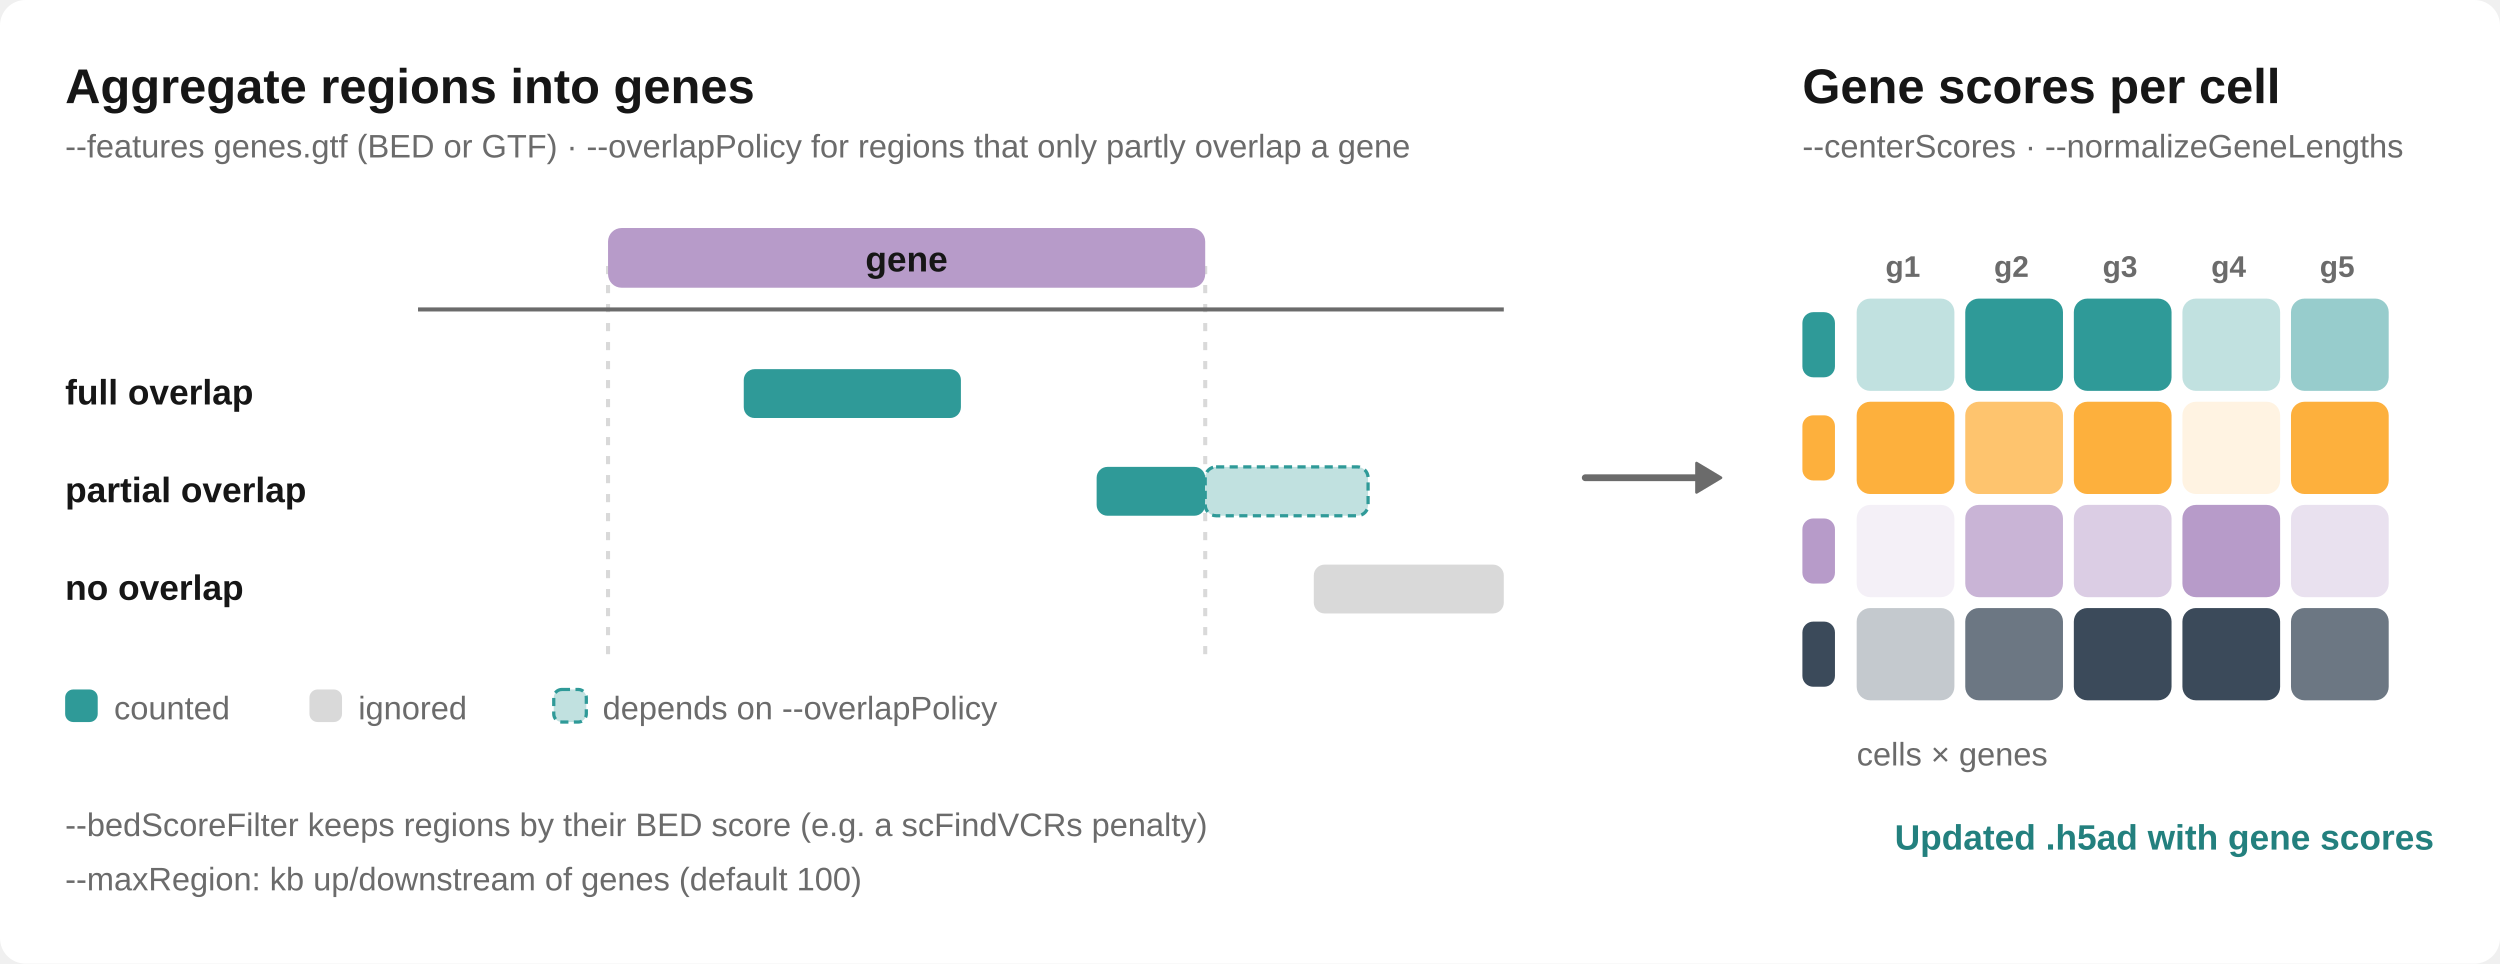
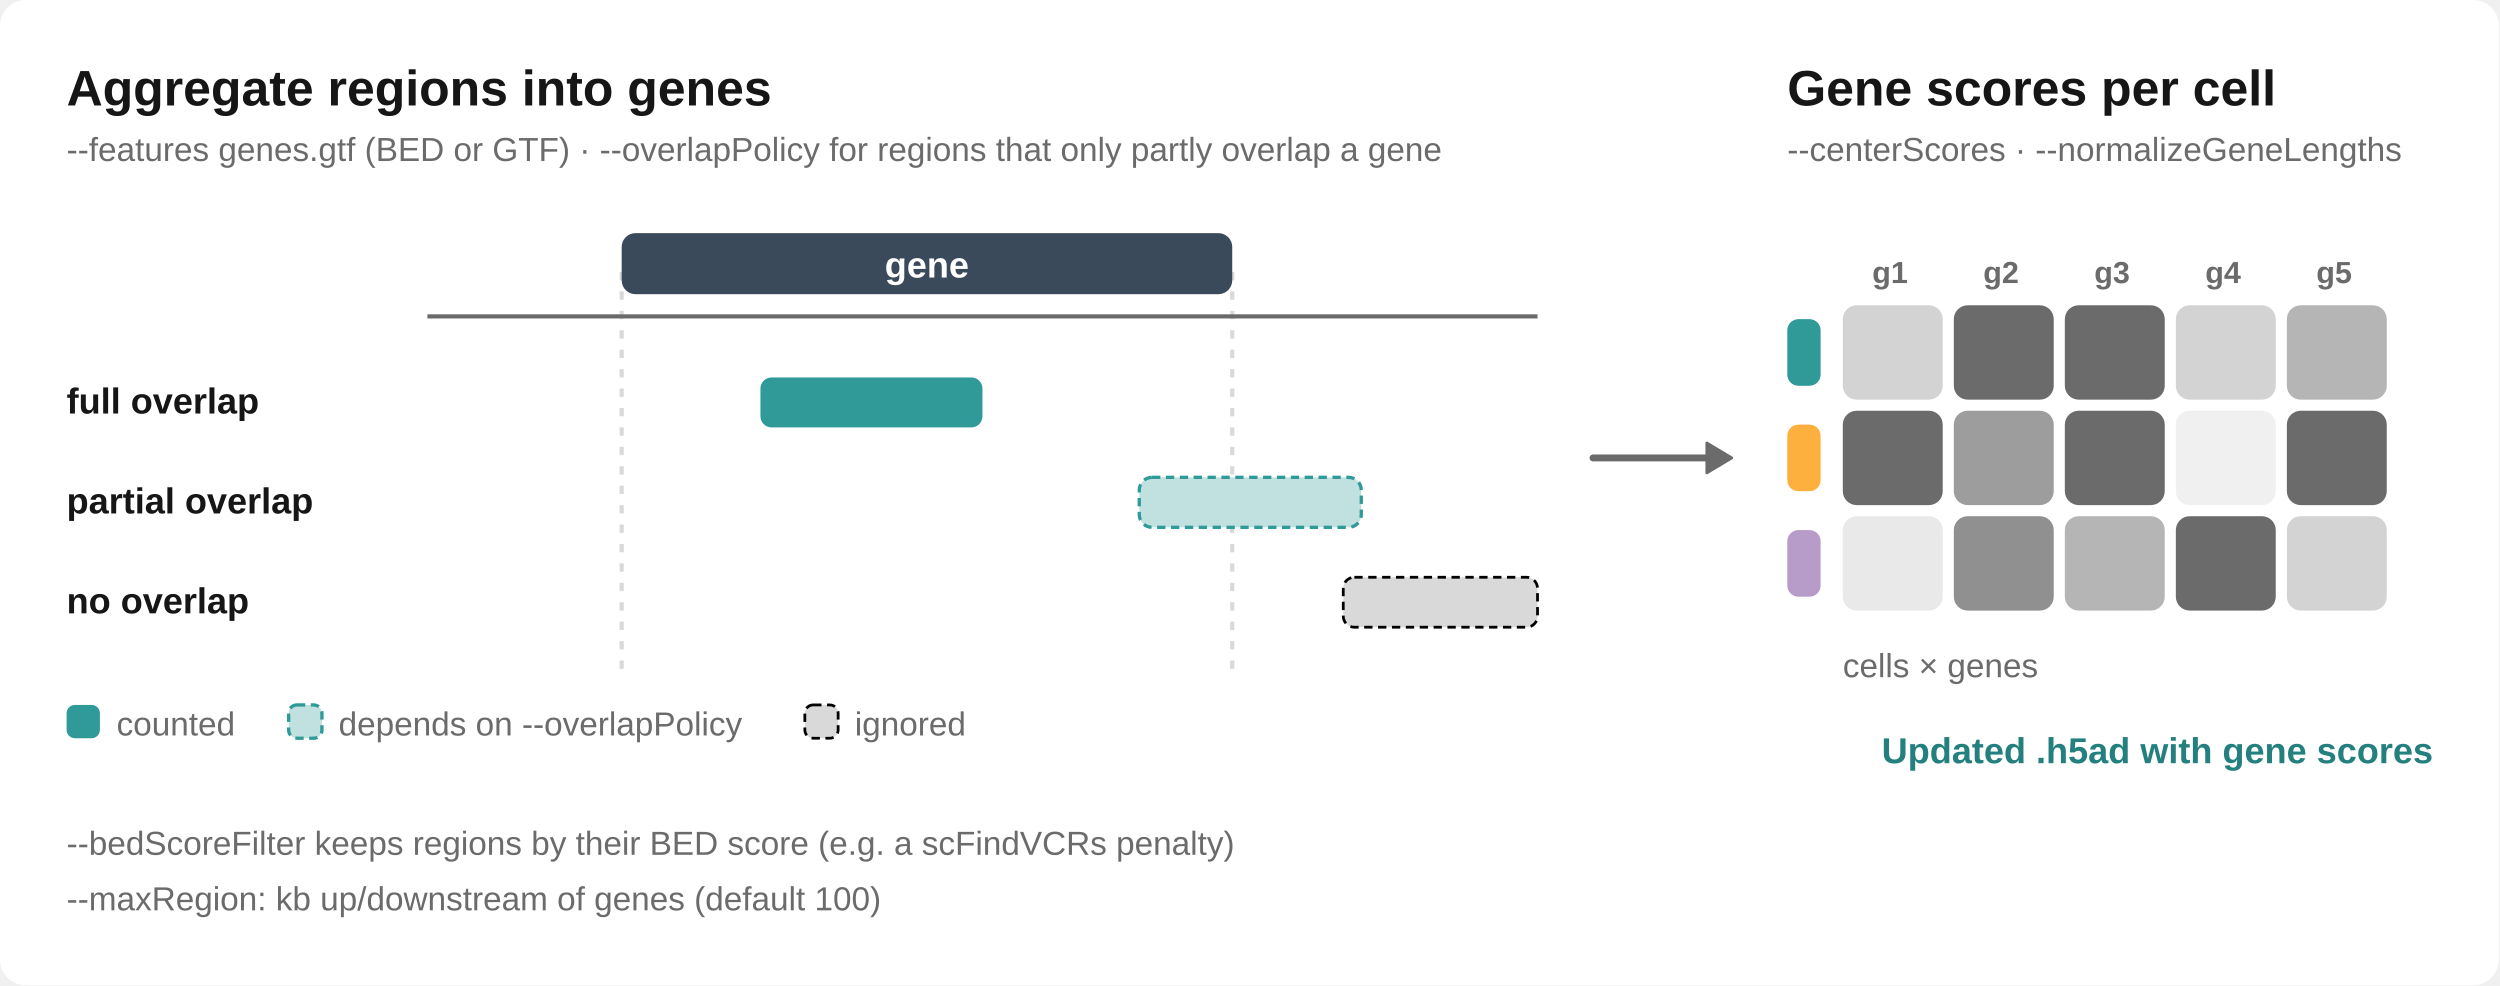
- <svg xmlns="http://www.w3.org/2000/svg" id="Layer_1" version="1.1" viewBox="0 0 921 355">
+ <svg xmlns="http://www.w3.org/2000/svg" id="Layer_1" version="1.1" viewBox="0 0 900.8 355">
  <defs>
    <style>
      .st0, .st1, .st2, .st3 {
        fill: none;
      }

      .st4 {
-         fill: #e9e1ef;
-       }
- 
-       .st5 {
-         fill: #dbcde4;
-       }
- 
-       .st6, .st7 {
-         fill: #161616;
-       }
- 
-       .st6, .st7, .st8, .st9, .st10 {
+         fill: #909090;
+       }
+ 
+       .st5, .st6, .st7, .st8, .st9, .st10, .st11 {
        isolation: isolate;
      }

-       .st6, .st7, .st9, .st10 {
+       .st5, .st6, .st7, .st10, .st11 {
        font-family: Arial-BoldMT, Arial;
        font-weight: 700;
      }

-       .st6, .st10 {
+       .st5, .st6, .st11 {
        font-size: 13px;
+       }
+ 
+       .st5, .st7 {
+         fill: #161616;
+       }
+ 
+       .st6, .st12 {
+         fill: #fff;
      }

      .st7 {
        font-size: 18px;
      }

-       .st11 {
+       .st13 {
+         fill: #b5b5b5;
+       }
+ 
+       .st14 {
+         stroke-miterlimit: 10;
+       }
+ 
+       .st14, .st15, .st16 {
+         stroke-dasharray: 3 2;
+       }
+ 
+       .st14, .st16 {
        fill: #d9d9d9;
-       }
- 
-       .st12 {
+         stroke: #000;
+       }
+ 
+       .st15 {
+         fill: #c1e1e0;
        stroke: #2f9a98;
-         stroke-dasharray: 3 2;
        stroke-width: 1.2px;
-       }
- 
-       .st12, .st13 {
-         fill: #c1e1e0;
      }

      .st8 {
        font-family: ArialMT, Arial;
        font-size: 12px;
      }

-       .st8, .st14, .st9 {
+       .st8, .st17, .st18, .st10 {
        fill: #6b6b6b;
      }

-       .st15 {
-         fill: #c4c9ce;
-       }
- 
-       .st1, .st14, .st3 {
+       .st1, .st17, .st3 {
        stroke: #6b6b6b;
      }

      .st1, .st2 {
        stroke-width: 1.5px;
      }

-       .st14 {
+       .st17 {
        stroke-linejoin: round;
      }

-       .st14, .st3 {
+       .st17, .st3 {
        stroke-linecap: round;
      }

-       .st16 {
+       .st19 {
        fill: #2f9a98;
      }

-       .st17 {
-         fill: #97cccc;
+       .st20 {
+         fill: #9d9d9d;
      }

      .st2 {
        stroke: #d9d9d9;
        stroke-dasharray: 3 4;
      }

-       .st18 {
-         fill: #f4f0f7;
-       }
- 
-       .st19 {
+       .st21 {
        fill: #fdb03d;
      }

-       .st20 {
-         fill: #c9b4d6;
-       }
- 
-       .st21 {
-         fill: #fff;
-       }
- 
      .st22 {
+         fill: #f0f0f0;
+       }
+ 
+       .st23 {
        fill: #3b4a5a;
      }

-       .st23 {
-         fill: #6c7783;
-       }
- 
-       .st9 {
+       .st24 {
+         fill: #e9e9e9;
+       }
+ 
+       .st10 {
        font-size: 11px;
      }

      .st3 {
        stroke-width: 2.5px;
      }

-       .st24 {
-         fill: #fff3e2;
+       .st11 {
+         fill: #23807e;
      }

      .st25 {
-         fill: #fec46e;
-       }
- 
-       .st10 {
-         fill: #23807e;
+         fill: #b79bc9;
      }

      .st26 {
-         fill: #b79bc9;
+         fill: #d3d3d3;
      }
    </style>
  </defs>
-   <rect class="st21" x="0" y="0" width="921" height="355" rx="9.4" ry="9.4" />
-   <g transform="translate(4 -14)">
-     <text class="st7" transform="translate(20 52)">
-       <tspan x="0" y="0">Aggregate regions into genes</tspan>
-     </text>
-     <text class="st8" transform="translate(20 72)">
-       <tspan x="0" y="0">--features genes.gtf (BED or GTF) · --overlapPolicy for regions that only partly overlap a gene</tspan>
-     </text>
-     <line class="st2" x1="220" y1="112" x2="220" y2="258" />
-     <line class="st2" x1="440" y1="112" x2="440" y2="258" />
-     <rect class="st26" x="220" y="98" width="220" height="22" rx="5" ry="5" />
-     <text class="st6" transform="translate(314.8 114)">
-       <tspan x="0" y="0">gene</tspan>
-     </text>
-     <path class="st0" d="M440,98l10,11-10,11" />
-     <line class="st1" x1="150" y1="128" x2="550" y2="128" />
-     <text class="st6" transform="translate(20 163)">
-       <tspan x="0" y="0">full overlap</tspan>
-     </text>
-     <rect class="st16" x="270" y="150" width="80" height="18" rx="4" ry="4" />
-     <text class="st6" transform="translate(20 199)">
-       <tspan x="0" y="0">partial overlap</tspan>
-     </text>
-     <rect class="st16" x="400" y="186" width="40" height="18" rx="4" ry="4" />
-     <rect class="st12" x="440" y="186" width="60" height="18" rx="4" ry="4" />
-     <text class="st6" transform="translate(20 235)">
-       <tspan x="0" y="0">no overlap</tspan>
-     </text>
-     <rect class="st11" x="480" y="222" width="70" height="18" rx="4" ry="4" />
-     <rect class="st16" x="20" y="268" width="12" height="12" rx="3" ry="3" />
-     <text class="st8" transform="translate(38 279)">
-       <tspan x="0" y="0">counted</tspan>
-     </text>
-     <rect class="st11" x="110" y="268" width="12" height="12" rx="3" ry="3" />
-     <text class="st8" transform="translate(128 279)">
-       <tspan x="0" y="0">ignored</tspan>
-     </text>
-     <rect class="st12" x="200" y="268" width="12" height="12" rx="3" ry="3" />
-     <text class="st8" transform="translate(218 279)">
-       <tspan x="0" y="0">depends on --overlapPolicy</tspan>
-     </text>
-     <line class="st3" x1="580" y1="190" x2="621" y2="190" />
-     <path class="st14" d="M630,190l-9,5.4v-10.8l9,5.4Z" />
-     <text class="st7" transform="translate(660 52)">
-       <tspan x="0" y="0">Gene scores per cell</tspan>
-     </text>
-     <text class="st8" transform="translate(660 72)">
-       <tspan x="0" y="0">--centerScores · --normalizeGeneLengths</tspan>
-     </text>
-     <text class="st9" transform="translate(690.6 116)">
-       <tspan x="0" y="0">g1</tspan>
-     </text>
-     <text class="st9" transform="translate(730.6 116)">
-       <tspan x="0" y="0">g2</tspan>
-     </text>
-     <text class="st9" transform="translate(770.6 116)">
-       <tspan x="0" y="0">g3</tspan>
-     </text>
-     <text class="st9" transform="translate(810.6 116)">
-       <tspan x="0" y="0">g4</tspan>
-     </text>
-     <text class="st9" transform="translate(850.6 116)">
-       <tspan x="0" y="0">g5</tspan>
-     </text>
-     <rect class="st16" x="660" y="129" width="12" height="24" rx="4" ry="4" />
-     <rect class="st13" x="680" y="124" width="36" height="34" rx="5" ry="5" />
-     <rect class="st16" x="720" y="124" width="36" height="34" rx="5" ry="5" />
-     <rect class="st16" x="760" y="124" width="36" height="34" rx="5" ry="5" />
-     <rect class="st13" x="800" y="124" width="36" height="34" rx="5" ry="5" />
-     <rect class="st17" x="840" y="124" width="36" height="34" rx="5" ry="5" />
-     <rect class="st19" x="660" y="167" width="12" height="24" rx="4" ry="4" />
-     <rect class="st19" x="680" y="162" width="36" height="34" rx="5" ry="5" />
-     <rect class="st25" x="720" y="162" width="36" height="34" rx="5" ry="5" />
-     <rect class="st19" x="760" y="162" width="36" height="34" rx="5" ry="5" />
-     <rect class="st24" x="800" y="162" width="36" height="34" rx="5" ry="5" />
-     <rect class="st19" x="840" y="162" width="36" height="34" rx="5" ry="5" />
-     <rect class="st26" x="660" y="205" width="12" height="24" rx="4" ry="4" />
-     <rect class="st18" x="680" y="200" width="36" height="34" rx="5" ry="5" />
-     <rect class="st20" x="720" y="200" width="36" height="34" rx="5" ry="5" />
-     <rect class="st5" x="760" y="200" width="36" height="34" rx="5" ry="5" />
-     <rect class="st26" x="800" y="200" width="36" height="34" rx="5" ry="5" />
-     <rect class="st4" x="840" y="200" width="36" height="34" rx="5" ry="5" />
-     <rect class="st22" x="660" y="243" width="12" height="24" rx="4" ry="4" />
-     <rect class="st15" x="680" y="238" width="36" height="34" rx="5" ry="5" />
-     <rect class="st23" x="720" y="238" width="36" height="34" rx="5" ry="5" />
-     <rect class="st22" x="760" y="238" width="36" height="34" rx="5" ry="5" />
-     <rect class="st22" x="800" y="238" width="36" height="34" rx="5" ry="5" />
-     <rect class="st23" x="840" y="238" width="36" height="34" rx="5" ry="5" />
-     <text class="st8" transform="translate(680 296)">
-       <tspan x="0" y="0">cells × genes</tspan>
-     </text>
-     <text class="st10" transform="translate(694 327)">
-       <tspan x="0" y="0">Updated .h5ad with gene scores</tspan>
-     </text>
-     <text class="st8" transform="translate(20 322)">
-       <tspan x="0" y="0">--bedScoreFilter keeps regions by their BED score (e.g. a scFindVCRs penalty)</tspan>
-     </text>
-     <text class="st8" transform="translate(20 342)">
-       <tspan x="0" y="0">--maxRegion: kb up/downstream of genes (default 100)</tspan>
-     </text>
+   <rect class="st12" width="900.4" height="355" rx="9.3" ry="9.3" />
+   <g>
+     <g class="st9">
+       <g class="st9">
+         <text class="st7" transform="translate(24 38)">
+           <tspan x="0" y="0">Aggregate regions into genes</tspan>
+         </text>
+       </g>
+     </g>
+     <g class="st9">
+       <g class="st9">
+         <text class="st8" transform="translate(24 58)">
+           <tspan x="0" y="0">--features genes.gtf (BED or GTF) · --overlapPolicy for regions that only partly overlap a gene</tspan>
+         </text>
+       </g>
+     </g>
+     <line class="st2" x1="224" y1="98" x2="224" y2="244" />
+     <line class="st2" x1="444" y1="98" x2="444" y2="244" />
+     <rect class="st23" x="224" y="84" width="220" height="22" rx="5" ry="5" />
+     <g class="st9">
+       <g class="st9">
+         <text class="st6" transform="translate(318.8 100)">
+           <tspan x="0" y="0">gene</tspan>
+         </text>
+       </g>
+     </g>
+     <path class="st0" d="M444,84l10,11-10,11" />
+     <line class="st1" x1="154" y1="114" x2="554" y2="114" />
+     <g class="st9">
+       <g class="st9">
+         <text class="st5" transform="translate(24 149)">
+           <tspan x="0" y="0">full overlap</tspan>
+         </text>
+       </g>
+     </g>
+     <rect class="st19" x="274" y="136" width="80" height="18" rx="4" ry="4" />
+     <g class="st9">
+       <g class="st9">
+         <text class="st5" transform="translate(24 185)">
+           <tspan x="0" y="0">partial overlap</tspan>
+         </text>
+       </g>
+     </g>
+     <rect class="st15" x="410.5" y="172" width="80" height="18" rx="4.6" ry="4.6" />
+     <g class="st9">
+       <g class="st9">
+         <text class="st5" transform="translate(24 221)">
+           <tspan x="0" y="0">no overlap</tspan>
+         </text>
+       </g>
+     </g>
+     <rect class="st14" x="484" y="208" width="70" height="18" rx="4" ry="4" />
+     <rect class="st19" x="24" y="254" width="12" height="12" rx="3" ry="3" />
+     <g class="st9">
+       <g class="st9">
+         <text class="st8" transform="translate(42 265)">
+           <tspan x="0" y="0">counted</tspan>
+         </text>
+       </g>
+     </g>
+     <rect class="st16" x="290" y="254" width="12" height="12" rx="3" ry="3" />
+     <g class="st9">
+       <g class="st9">
+         <text class="st8" transform="translate(308 265)">
+           <tspan x="0" y="0">ignored</tspan>
+         </text>
+       </g>
+     </g>
+     <rect class="st15" x="104" y="254" width="12" height="12" rx="3" ry="3" />
+     <g class="st9">
+       <g class="st9">
+         <text class="st8" transform="translate(122 265)">
+           <tspan x="0" y="0">depends on --overlapPolicy</tspan>
+         </text>
+       </g>
+     </g>
+     <line class="st3" x1="574" y1="165" x2="615" y2="165" />
+     <path class="st17" d="M624,165l-9,5.4v-10.8l9,5.4h0Z" />
+     <g class="st9">
+       <g class="st9">
+         <text class="st7" transform="translate(644 38)">
+           <tspan x="0" y="0">Gene scores per cell</tspan>
+         </text>
+       </g>
+     </g>
+     <g class="st9">
+       <g class="st9">
+         <text class="st8" transform="translate(644 58)">
+           <tspan x="0" y="0">--centerScores · --normalizeGeneLengths</tspan>
+         </text>
+       </g>
+     </g>
+     <g class="st9">
+       <g class="st9">
+         <text class="st10" transform="translate(674.6 102)">
+           <tspan x="0" y="0">g1</tspan>
+         </text>
+       </g>
+     </g>
+     <g class="st9">
+       <g class="st9">
+         <text class="st10" transform="translate(714.6 102)">
+           <tspan x="0" y="0">g2</tspan>
+         </text>
+       </g>
+     </g>
+     <g class="st9">
+       <g class="st9">
+         <text class="st10" transform="translate(754.6 102)">
+           <tspan x="0" y="0">g3</tspan>
+         </text>
+       </g>
+     </g>
+     <g class="st9">
+       <g class="st9">
+         <text class="st10" transform="translate(794.6 102)">
+           <tspan x="0" y="0">g4</tspan>
+         </text>
+       </g>
+     </g>
+     <g class="st9">
+       <g class="st9">
+         <text class="st10" transform="translate(834.6 102)">
+           <tspan x="0" y="0">g5</tspan>
+         </text>
+       </g>
+     </g>
+     <rect class="st19" x="644" y="115" width="12" height="24" rx="4" ry="4" />
+     <rect class="st26" x="664" y="110" width="36" height="34" rx="5" ry="5" />
+     <rect class="st18" x="704" y="110" width="36" height="34" rx="5" ry="5" />
+     <rect class="st18" x="744" y="110" width="36" height="34" rx="5" ry="5" />
+     <rect class="st26" x="784" y="110" width="36" height="34" rx="5" ry="5" />
+     <rect class="st13" x="824" y="110" width="36" height="34" rx="5" ry="5" />
+     <rect class="st21" x="644" y="153" width="12" height="24" rx="4" ry="4" />
+     <rect class="st18" x="664" y="148" width="36" height="34" rx="5" ry="5" />
+     <rect class="st20" x="704" y="148" width="36" height="34" rx="5" ry="5" />
+     <rect class="st18" x="744" y="148" width="36" height="34" rx="5" ry="5" />
+     <rect class="st22" x="784" y="148" width="36" height="34" rx="5" ry="5" />
+     <rect class="st18" x="824" y="148" width="36" height="34" rx="5" ry="5" />
+     <rect class="st25" x="644" y="191" width="12" height="24" rx="4" ry="4" />
+     <rect class="st24" x="664" y="186" width="36" height="34" rx="5" ry="5" />
+     <rect class="st4" x="704" y="186" width="36" height="34" rx="5" ry="5" />
+     <rect class="st13" x="744" y="186" width="36" height="34" rx="5" ry="5" />
+     <rect class="st18" x="784" y="186" width="36" height="34" rx="5" ry="5" />
+     <rect class="st26" x="824" y="186" width="36" height="34" rx="5" ry="5" />
+     <g class="st9">
+       <g class="st9">
+         <text class="st8" transform="translate(664 244)">
+           <tspan x="0" y="0">cells × genes</tspan>
+         </text>
+       </g>
+     </g>
+     <g class="st9">
+       <g class="st9">
+         <text class="st11" transform="translate(678 275)">
+           <tspan x="0" y="0">Updated .h5ad with gene scores</tspan>
+         </text>
+       </g>
+     </g>
+     <g class="st9">
+       <g class="st9">
+         <text class="st8" transform="translate(24 308)">
+           <tspan x="0" y="0">--bedScoreFilter keeps regions by their BED score (e.g. a scFindVCRs penalty)</tspan>
+         </text>
+       </g>
+     </g>
+     <g class="st9">
+       <g class="st9">
+         <text class="st8" transform="translate(24 328)">
+           <tspan x="0" y="0">--maxRegion: kb up/downstream of genes (default 100)</tspan>
+         </text>
+       </g>
+     </g>
  </g>
</svg>
